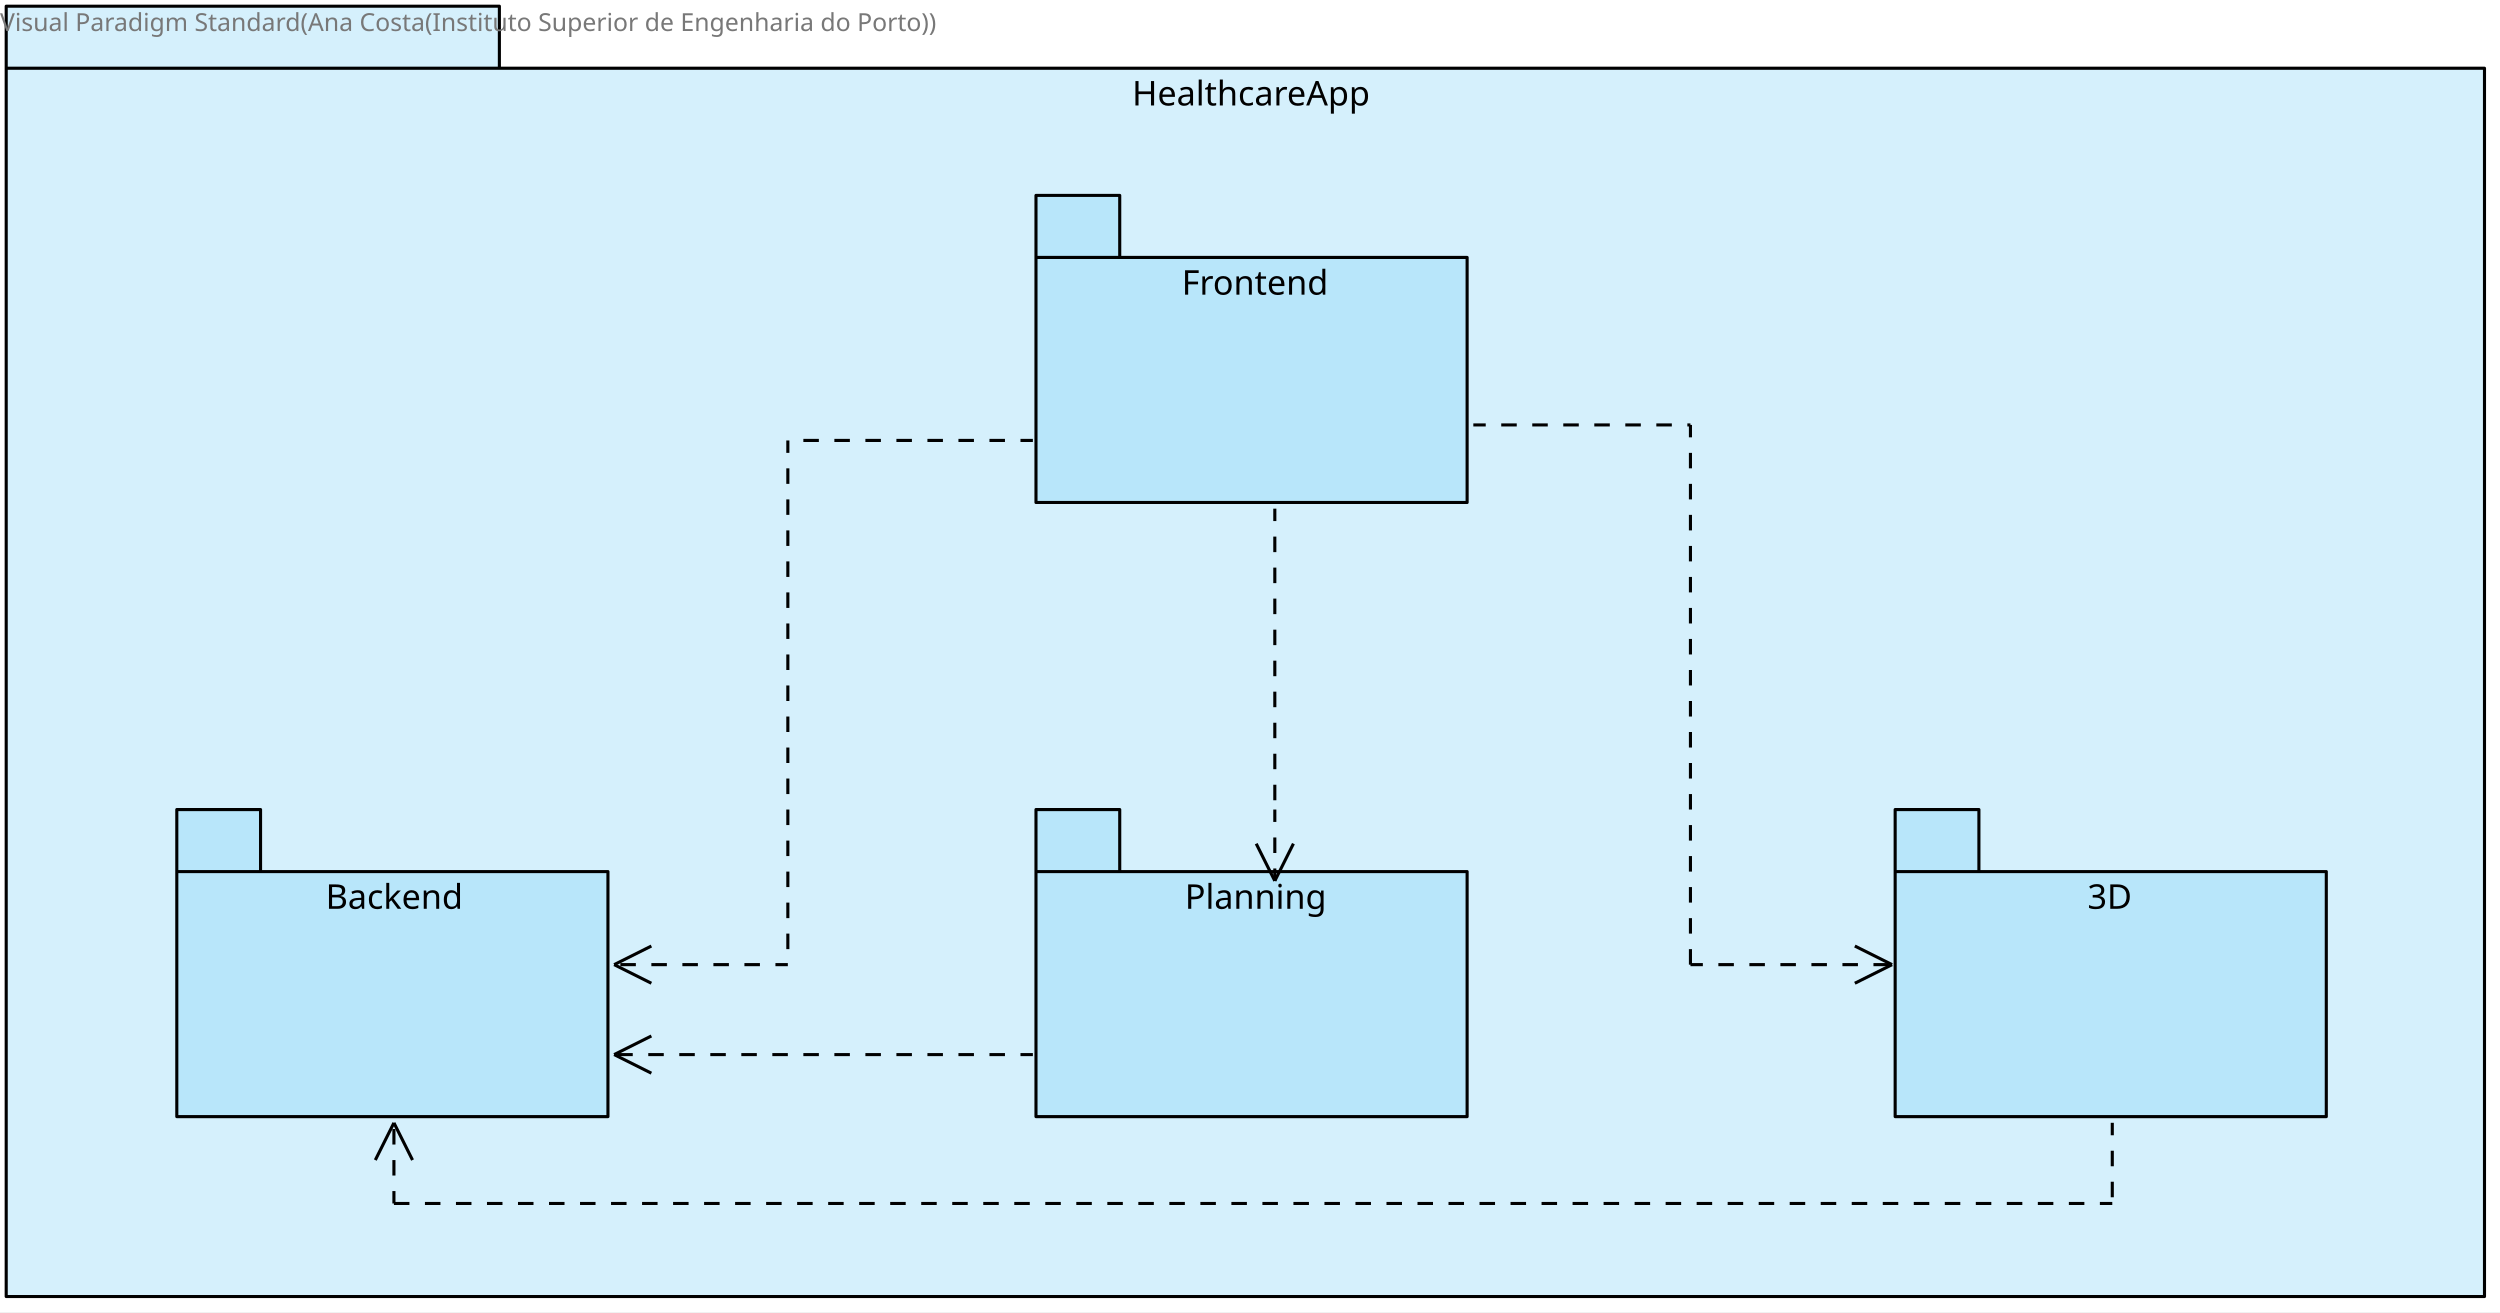
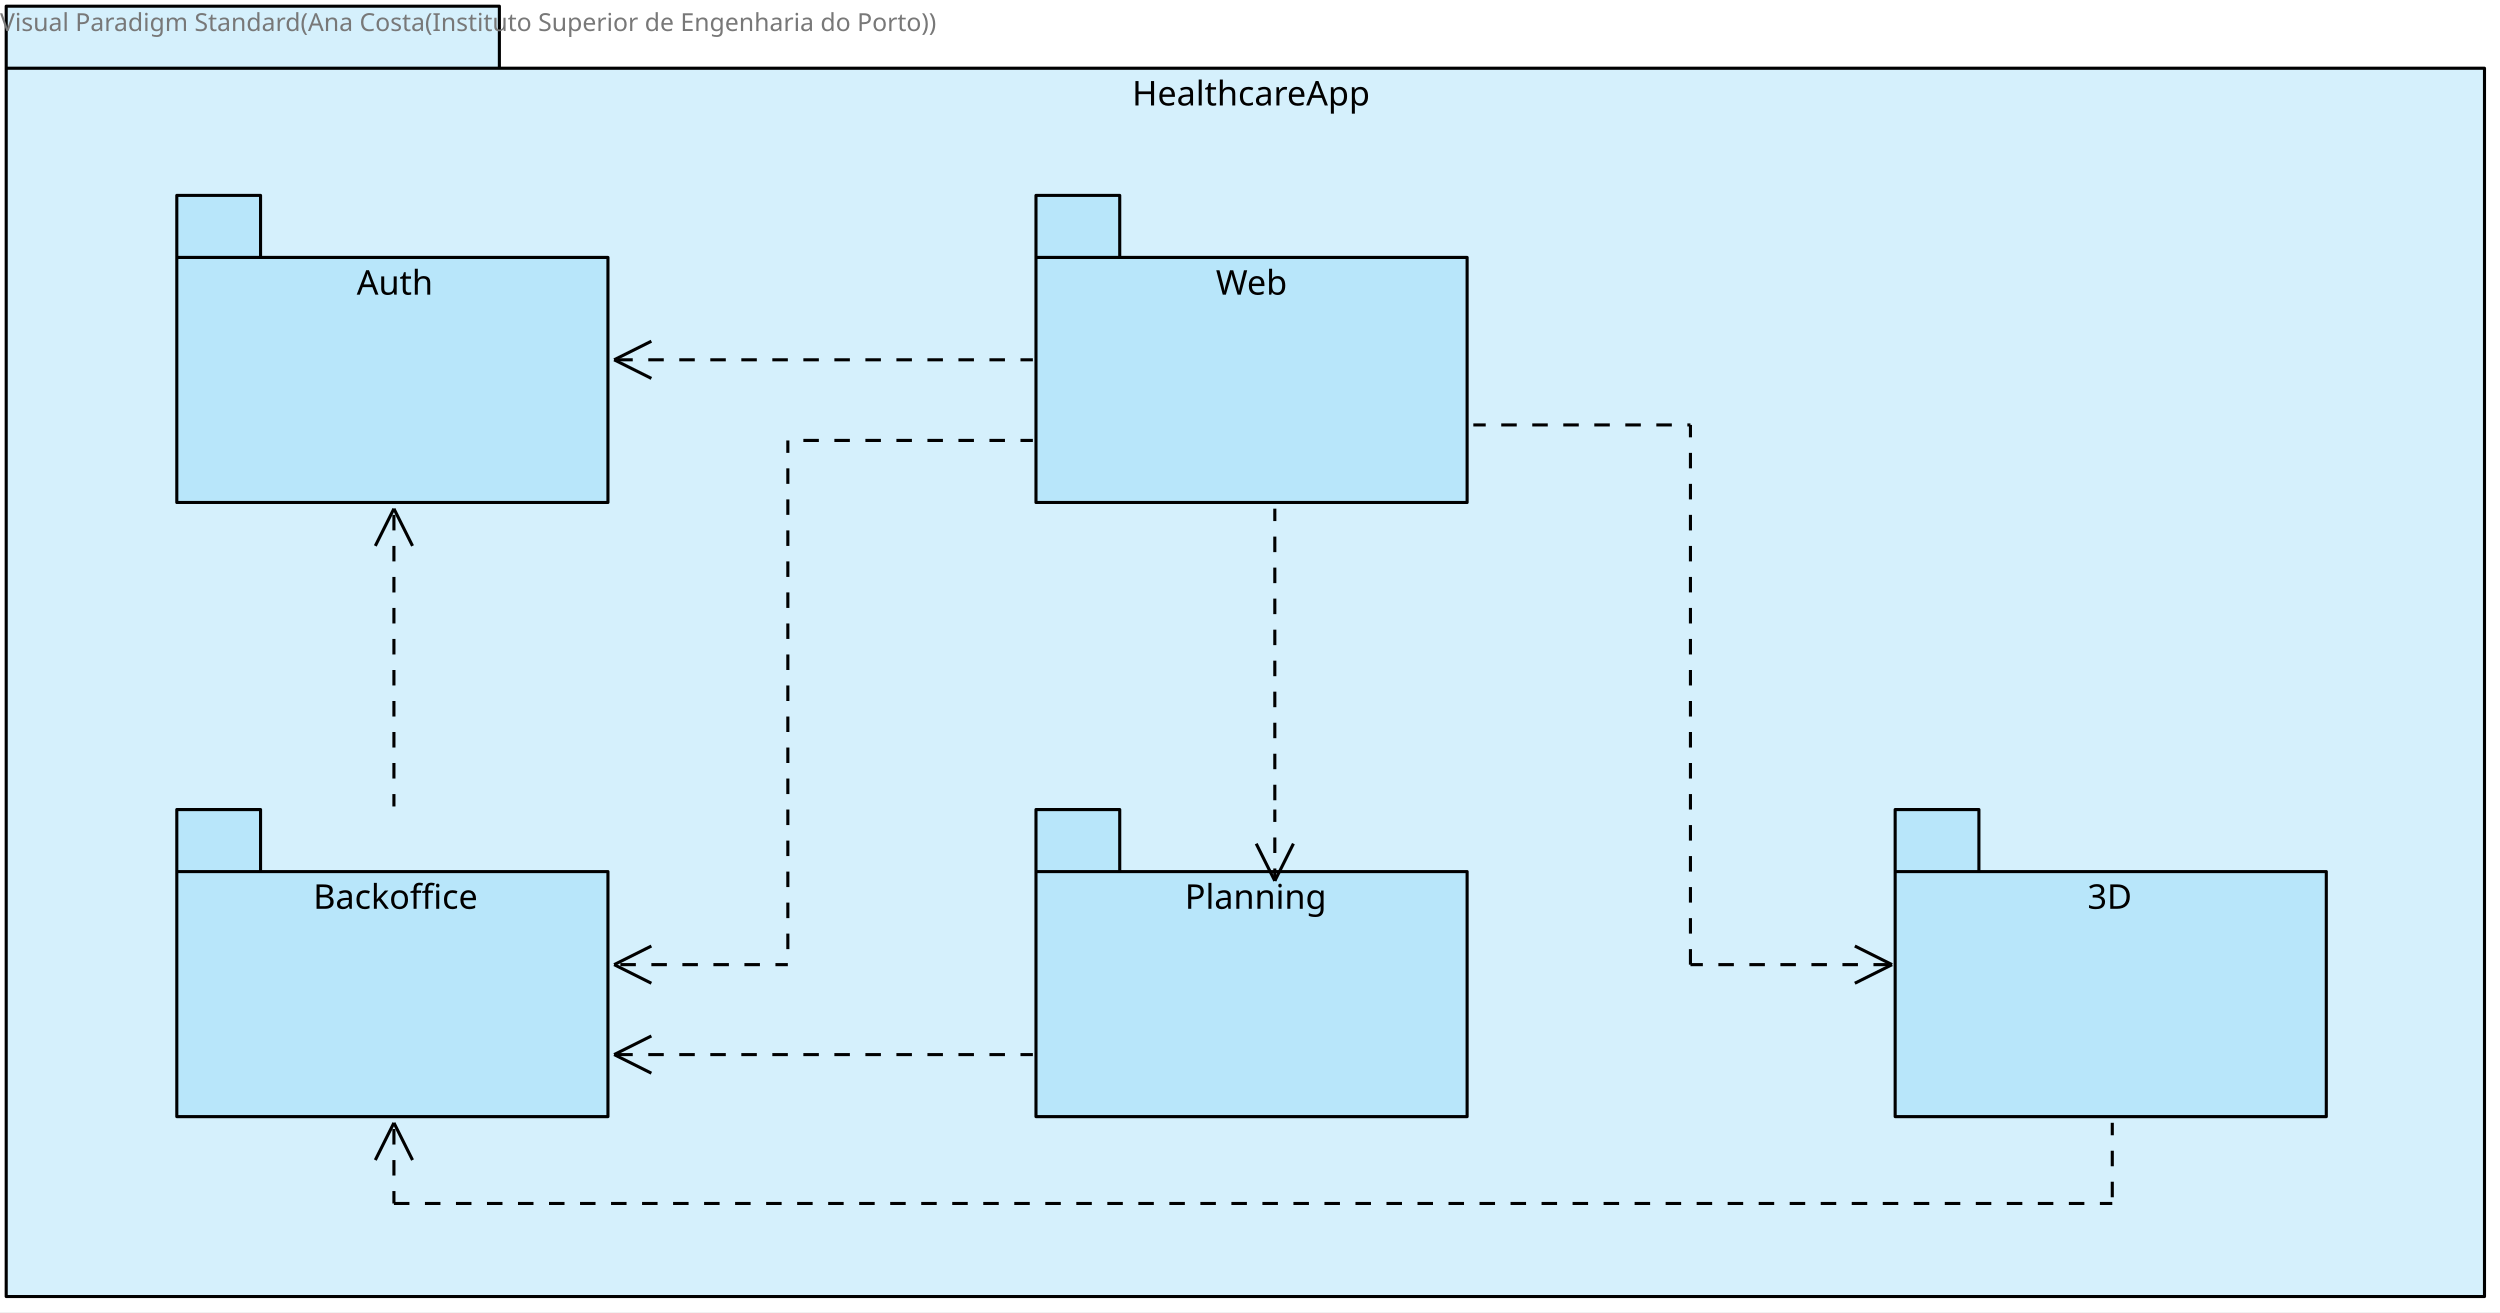
<svg xmlns="http://www.w3.org/2000/svg" fill-opacity="0" color-rendering="auto" color-interpolation="auto" text-rendering="auto" stroke="rgb(0,0,0)" stroke-linecap="square" width="806" stroke-miterlimit="10" shape-rendering="auto" stroke-opacity="0" fill="rgb(0,0,0)" stroke-dasharray="none" font-weight="normal" stroke-width="1" height="423" font-family="'Dialog'" font-style="normal" stroke-linejoin="miter" font-size="12px" stroke-dashoffset="0" image-rendering="auto">
  <defs id="genericDefs" />
  <g>
    <defs id="defs1">
      <clipPath clipPathUnits="userSpaceOnUse" id="clipPath1">
        <path d="M-7 -7 L811 -7 L811 428 L-7 428 L-7 -7 Z" />
      </clipPath>
      <clipPath clipPathUnits="userSpaceOnUse" id="clipPath2">
        <path d="M0 0 L0 397 L800 397 L800 0 Z" />
      </clipPath>
      <clipPath clipPathUnits="userSpaceOnUse" id="clipPath3">
        <path d="M-7 -7 L151 -7 L151 111 L-7 111 L-7 -7 Z" />
      </clipPath>
      <clipPath clipPathUnits="userSpaceOnUse" id="clipPath4">
        <path d="M0 0 L0 80 L140 80 L140 0 Z" />
      </clipPath>
      <clipPath clipPathUnits="userSpaceOnUse" id="clipPath5">
        <path d="M0 0 L239 0 L239 273 L0 273 L0 0 Z" />
      </clipPath>
      <clipPath clipPathUnits="userSpaceOnUse" id="clipPath6">
        <path d="M0 0 L0 273 L239 273 L239 0 Z" />
      </clipPath>
      <clipPath clipPathUnits="userSpaceOnUse" id="clipPath7">
        <path d="M0 0 L239 0 L239 278 L0 278 L0 0 Z" />
      </clipPath>
      <clipPath clipPathUnits="userSpaceOnUse" id="clipPath8">
        <path d="M0 0 L0 278 L239 278 L239 0 Z" />
      </clipPath>
      <clipPath clipPathUnits="userSpaceOnUse" id="clipPath9">
        <path d="M0 0 L104 0 L104 224 L0 224 L0 0 Z" />
      </clipPath>
      <clipPath clipPathUnits="userSpaceOnUse" id="clipPath10">
        <path d="M0 0 L0 224 L104 224 L104 0 Z" />
      </clipPath>
      <clipPath clipPathUnits="userSpaceOnUse" id="clipPath11">
        <path d="M0 0 L239 0 L239 104 L0 104 L0 0 Z" />
      </clipPath>
      <clipPath clipPathUnits="userSpaceOnUse" id="clipPath12">
        <path d="M0 0 L0 104 L239 104 L239 0 Z" />
      </clipPath>
      <clipPath clipPathUnits="userSpaceOnUse" id="clipPath13">
        <path d="M0 0 L658 0 L658 130 L0 130 L0 0 Z" />
      </clipPath>
      <clipPath clipPathUnits="userSpaceOnUse" id="clipPath14">
        <path d="M0 0 L0 130 L658 130 L658 0 Z" />
      </clipPath>
+       <clipPath clipPathUnits="userSpaceOnUse" id="clipPath15">
+         <path d="M0 0 L104 0 L104 200 L0 200 L0 0 Z" />
+       </clipPath>
+       <clipPath clipPathUnits="userSpaceOnUse" id="clipPath16">
+         <path d="M0 0 L0 200 L104 200 L104 0 Z" />
+       </clipPath>
    </defs>
    <g fill="white" text-rendering="geometricPrecision" fill-opacity="1" stroke-opacity="1" stroke="white">
      <rect x="0" width="806" height="423" y="0" stroke="none" />
    </g>
    <g font-size="11px" transform="translate(2,2)" fill-opacity="0.31" fill="rgb(122,207,245)" text-rendering="geometricPrecision" image-rendering="optimizeQuality" font-family="sans-serif" stroke="rgb(122,207,245)" stroke-opacity="0.31">
      <rect x="0" width="159" height="20" y="0" clip-path="url(#clipPath1)" stroke="none" />
      <rect x="0" width="799" height="396" y="20" clip-path="url(#clipPath1)" stroke="none" />
    </g>
    <g stroke-linecap="butt" font-size="11px" transform="translate(2,2)" fill-opacity="1" fill="black" text-rendering="geometricPrecision" image-rendering="optimizeQuality" font-family="sans-serif" stroke-linejoin="round" stroke="black" stroke-opacity="1" stroke-miterlimit="0">
      <path fill="none" d="M0 20 L799 20 L799 416 L0 416 L0 0 L159 0 L159 20" clip-path="url(#clipPath1)" />
    </g>
    <g font-size="11px" transform="translate(2,22)" fill-opacity="1" fill="black" text-rendering="geometricPrecision" image-rendering="optimizeQuality" font-family="sans-serif" stroke="black" stroke-opacity="1">
      <text x="363" xml:space="preserve" y="12" clip-path="url(#clipPath2)" stroke="none">HealthcareApp</text>
    </g>
    <g font-size="11px" transform="translate(57,261)" fill-opacity="0.31" fill="rgb(122,207,245)" text-rendering="geometricPrecision" image-rendering="optimizeQuality" font-family="sans-serif" stroke="rgb(122,207,245)" stroke-opacity="0.31">
      <rect x="0" width="27" height="20" y="0" clip-path="url(#clipPath3)" stroke="none" />
      <rect x="0" width="139" height="79" y="20" clip-path="url(#clipPath3)" stroke="none" />
    </g>
    <g stroke-linecap="butt" font-size="11px" transform="translate(57,261)" fill-opacity="1" fill="black" text-rendering="geometricPrecision" image-rendering="optimizeQuality" font-family="sans-serif" stroke-linejoin="round" stroke="black" stroke-opacity="1" stroke-miterlimit="0">
      <path fill="none" d="M0 20 L139 20 L139 99 L0 99 L0 0 L27 0 L27 20" clip-path="url(#clipPath3)" />
    </g>
    <g font-size="11px" transform="translate(57,281)" fill-opacity="1" fill="black" text-rendering="geometricPrecision" image-rendering="optimizeQuality" font-family="sans-serif" stroke="black" stroke-opacity="1">
-       <text x="48" xml:space="preserve" y="12" clip-path="url(#clipPath4)" stroke="none">Backend</text>
+       <text x="44" xml:space="preserve" y="12" clip-path="url(#clipPath4)" stroke="none">Backoffice</text>
    </g>
    <g font-size="11px" transform="translate(334,63)" fill-opacity="0.31" fill="rgb(122,207,245)" text-rendering="geometricPrecision" image-rendering="optimizeQuality" font-family="sans-serif" stroke="rgb(122,207,245)" stroke-opacity="0.31">
      <rect x="0" width="27" height="20" y="0" clip-path="url(#clipPath3)" stroke="none" />
      <rect x="0" width="139" height="79" y="20" clip-path="url(#clipPath3)" stroke="none" />
    </g>
    <g stroke-linecap="butt" font-size="11px" transform="translate(334,63)" fill-opacity="1" fill="black" text-rendering="geometricPrecision" image-rendering="optimizeQuality" font-family="sans-serif" stroke-linejoin="round" stroke="black" stroke-opacity="1" stroke-miterlimit="0">
      <path fill="none" d="M0 20 L139 20 L139 99 L0 99 L0 0 L27 0 L27 20" clip-path="url(#clipPath3)" />
    </g>
    <g font-size="11px" transform="translate(334,83)" fill-opacity="1" fill="black" text-rendering="geometricPrecision" image-rendering="optimizeQuality" font-family="sans-serif" stroke="black" stroke-opacity="1">
-       <text x="47" xml:space="preserve" y="12" clip-path="url(#clipPath4)" stroke="none">Frontend</text>
+       <text x="58" xml:space="preserve" y="12" clip-path="url(#clipPath4)" stroke="none">Web</text>
    </g>
    <g font-size="11px" transform="translate(334,261)" fill-opacity="0.31" fill="rgb(122,207,245)" text-rendering="geometricPrecision" image-rendering="optimizeQuality" font-family="sans-serif" stroke="rgb(122,207,245)" stroke-opacity="0.31">
      <rect x="0" width="27" height="20" y="0" clip-path="url(#clipPath3)" stroke="none" />
      <rect x="0" width="139" height="79" y="20" clip-path="url(#clipPath3)" stroke="none" />
    </g>
    <g stroke-linecap="butt" font-size="11px" transform="translate(334,261)" fill-opacity="1" fill="black" text-rendering="geometricPrecision" image-rendering="optimizeQuality" font-family="sans-serif" stroke-linejoin="round" stroke="black" stroke-opacity="1" stroke-miterlimit="0">
      <path fill="none" d="M0 20 L139 20 L139 99 L0 99 L0 0 L27 0 L27 20" clip-path="url(#clipPath3)" />
    </g>
    <g font-size="11px" transform="translate(334,281)" fill-opacity="1" fill="black" text-rendering="geometricPrecision" image-rendering="optimizeQuality" font-family="sans-serif" stroke="black" stroke-opacity="1">
      <text x="48" xml:space="preserve" y="12" clip-path="url(#clipPath4)" stroke="none">Planning</text>
    </g>
    <g font-size="11px" transform="translate(611,261)" fill-opacity="0.31" fill="rgb(122,207,245)" text-rendering="geometricPrecision" image-rendering="optimizeQuality" font-family="sans-serif" stroke="rgb(122,207,245)" stroke-opacity="0.31">
      <rect x="0" width="27" height="20" y="0" clip-path="url(#clipPath3)" stroke="none" />
      <rect x="0" width="139" height="79" y="20" clip-path="url(#clipPath3)" stroke="none" />
    </g>
    <g stroke-linecap="butt" font-size="11px" transform="translate(611,261)" fill-opacity="1" fill="black" text-rendering="geometricPrecision" image-rendering="optimizeQuality" font-family="sans-serif" stroke-linejoin="round" stroke="black" stroke-opacity="1" stroke-miterlimit="0">
      <path fill="none" d="M0 20 L139 20 L139 99 L0 99 L0 0 L27 0 L27 20" clip-path="url(#clipPath3)" />
    </g>
    <g font-size="11px" transform="translate(611,281)" fill-opacity="1" fill="black" text-rendering="geometricPrecision" image-rendering="optimizeQuality" font-family="sans-serif" stroke="black" stroke-opacity="1">
      <text x="62" xml:space="preserve" y="12" clip-path="url(#clipPath4)" stroke="none">3D</text>
+     </g>
+     <g font-size="11px" transform="translate(57,63)" fill-opacity="0.31" fill="rgb(122,207,245)" text-rendering="geometricPrecision" image-rendering="optimizeQuality" font-family="sans-serif" stroke="rgb(122,207,245)" stroke-opacity="0.31">
+       <rect x="0" width="27" height="20" y="0" clip-path="url(#clipPath3)" stroke="none" />
+       <rect x="0" width="139" height="79" y="20" clip-path="url(#clipPath3)" stroke="none" />
+     </g>
+     <g stroke-linecap="butt" font-size="11px" transform="translate(57,63)" fill-opacity="1" fill="black" text-rendering="geometricPrecision" image-rendering="optimizeQuality" font-family="sans-serif" stroke-linejoin="round" stroke="black" stroke-opacity="1" stroke-miterlimit="0">
+       <path fill="none" d="M0 20 L139 20 L139 99 L0 99 L0 0 L27 0 L27 20" clip-path="url(#clipPath3)" />
+     </g>
+     <g font-size="11px" transform="translate(57,83)" fill-opacity="1" fill="black" text-rendering="geometricPrecision" image-rendering="optimizeQuality" font-family="sans-serif" stroke="black" stroke-opacity="1">
+       <text x="58" xml:space="preserve" y="12" clip-path="url(#clipPath4)" stroke="none">Auth</text>
    </g>
    <g fill-opacity="1" text-rendering="geometricPrecision" stroke="black" stroke-linecap="butt" transform="translate(148,92)" stroke-opacity="1" fill="black" stroke-dasharray="5" font-family="sans-serif" stroke-linejoin="round" font-size="11px" stroke-dashoffset="1" image-rendering="optimizeQuality">
      <line y2="50" fill="none" x1="185" clip-path="url(#clipPath6)" x2="106" y1="50" />
      <line y2="219" fill="none" x1="106" clip-path="url(#clipPath6)" x2="106" y1="50" />
      <line y2="219" fill="none" x1="106" clip-path="url(#clipPath6)" x2="50" y1="219" />
      <line clip-path="url(#clipPath6)" stroke-dashoffset="0" fill="none" x1="50" x2="62" y1="219" y2="225" stroke-dasharray="none" />
      <line clip-path="url(#clipPath6)" stroke-dashoffset="0" fill="none" x1="50" x2="62" y1="219" y2="213" stroke-dasharray="none" />
    </g>
    <g fill-opacity="1" text-rendering="geometricPrecision" stroke="black" stroke-linecap="butt" transform="translate(425,87)" stroke-opacity="1" fill="black" stroke-dasharray="5" font-family="sans-serif" stroke-linejoin="round" font-size="11px" stroke-dashoffset="1" image-rendering="optimizeQuality">
      <line y2="50" fill="none" x1="50" clip-path="url(#clipPath8)" x2="120" y1="50" />
      <line y2="224" fill="none" x1="120" clip-path="url(#clipPath8)" x2="120" y1="50" />
      <line y2="224" fill="none" x1="120" clip-path="url(#clipPath8)" x2="185" y1="224" />
      <line clip-path="url(#clipPath8)" stroke-dashoffset="0" fill="none" x1="185" x2="173" y1="224" y2="218" stroke-dasharray="none" />
      <line clip-path="url(#clipPath8)" stroke-dashoffset="0" fill="none" x1="185" x2="173" y1="224" y2="230" stroke-dasharray="none" />
    </g>
    <g fill-opacity="1" text-rendering="geometricPrecision" stroke="black" stroke-linecap="butt" transform="translate(361,114)" stroke-opacity="1" fill="black" stroke-dasharray="5" font-family="sans-serif" stroke-linejoin="round" font-size="11px" stroke-dashoffset="1" image-rendering="optimizeQuality">
      <line y2="147" fill="none" x1="50" clip-path="url(#clipPath10)" x2="50" y1="50" />
      <line y2="170" fill="none" x1="50" clip-path="url(#clipPath10)" x2="50" y1="147" />
      <line clip-path="url(#clipPath10)" stroke-dashoffset="0" fill="none" x1="50" x2="56" y1="170" y2="158" stroke-dasharray="none" />
      <line clip-path="url(#clipPath10)" stroke-dashoffset="0" fill="none" x1="50" x2="44" y1="170" y2="158" stroke-dasharray="none" />
    </g>
    <g fill-opacity="1" text-rendering="geometricPrecision" stroke="black" stroke-linecap="butt" transform="translate(148,290)" stroke-opacity="1" fill="black" stroke-dasharray="5" font-family="sans-serif" stroke-linejoin="round" font-size="11px" stroke-dashoffset="1" image-rendering="optimizeQuality">
      <line y2="50" fill="none" x1="185" clip-path="url(#clipPath12)" x2="50" y1="50" />
      <line clip-path="url(#clipPath12)" stroke-dashoffset="0" fill="none" x1="50" x2="62" y1="50" y2="56" stroke-dasharray="none" />
      <line clip-path="url(#clipPath12)" stroke-dashoffset="0" fill="none" x1="50" x2="62" y1="50" y2="44" stroke-dasharray="none" />
    </g>
    <g fill-opacity="1" text-rendering="geometricPrecision" stroke="black" stroke-linecap="butt" transform="translate(77,312)" stroke-opacity="1" fill="black" stroke-dasharray="5" font-family="sans-serif" stroke-linejoin="round" font-size="11px" stroke-dashoffset="1" image-rendering="optimizeQuality">
      <line y2="76" fill="none" x1="604" clip-path="url(#clipPath14)" x2="604" y1="50" />
      <line y2="76" fill="none" x1="604" clip-path="url(#clipPath14)" x2="50" y1="76" />
      <line y2="50" fill="none" x1="50" clip-path="url(#clipPath14)" x2="50" y1="76" />
      <line clip-path="url(#clipPath14)" stroke-dashoffset="0" fill="none" x1="50" x2="44" y1="50" y2="62" stroke-dasharray="none" />
      <line clip-path="url(#clipPath14)" stroke-dashoffset="0" fill="none" x1="50" x2="56" y1="50" y2="62" stroke-dasharray="none" />
    </g>
+     <g fill-opacity="1" text-rendering="geometricPrecision" stroke="black" stroke-linecap="butt" transform="translate(148,66)" stroke-opacity="1" fill="black" stroke-dasharray="5" font-family="sans-serif" stroke-linejoin="round" font-size="11px" stroke-dashoffset="1" image-rendering="optimizeQuality">
+       <line y2="50" fill="none" x1="185" clip-path="url(#clipPath12)" x2="50" y1="50" />
+       <line clip-path="url(#clipPath12)" stroke-dashoffset="0" fill="none" x1="50" x2="62" y1="50" y2="56" stroke-dasharray="none" />
+       <line clip-path="url(#clipPath12)" stroke-dashoffset="0" fill="none" x1="50" x2="62" y1="50" y2="44" stroke-dasharray="none" />
+     </g>
+     <g fill-opacity="1" text-rendering="geometricPrecision" stroke="black" stroke-linecap="butt" transform="translate(77,114)" stroke-opacity="1" fill="black" stroke-dasharray="5" font-family="sans-serif" stroke-linejoin="round" font-size="11px" stroke-dashoffset="1" image-rendering="optimizeQuality">
+       <line y2="50" fill="none" x1="50" clip-path="url(#clipPath16)" x2="50" y1="146" />
+       <line clip-path="url(#clipPath16)" stroke-dashoffset="0" fill="none" x1="50" x2="44" y1="50" y2="62" stroke-dasharray="none" />
+       <line clip-path="url(#clipPath16)" stroke-dashoffset="0" fill="none" x1="50" x2="56" y1="50" y2="62" stroke-dasharray="none" />
+     </g>
    <g font-size="8px" fill-opacity="1" fill="rgb(120,120,120)" text-rendering="geometricPrecision" image-rendering="optimizeQuality" stroke="rgb(120,120,120)" stroke-opacity="1">
      <text x="0" xml:space="preserve" y="10" stroke="none">Visual Paradigm Standard(Ana Costa(Instituto Superior de Engenharia do Porto))</text>
    </g>
  </g>
</svg>
